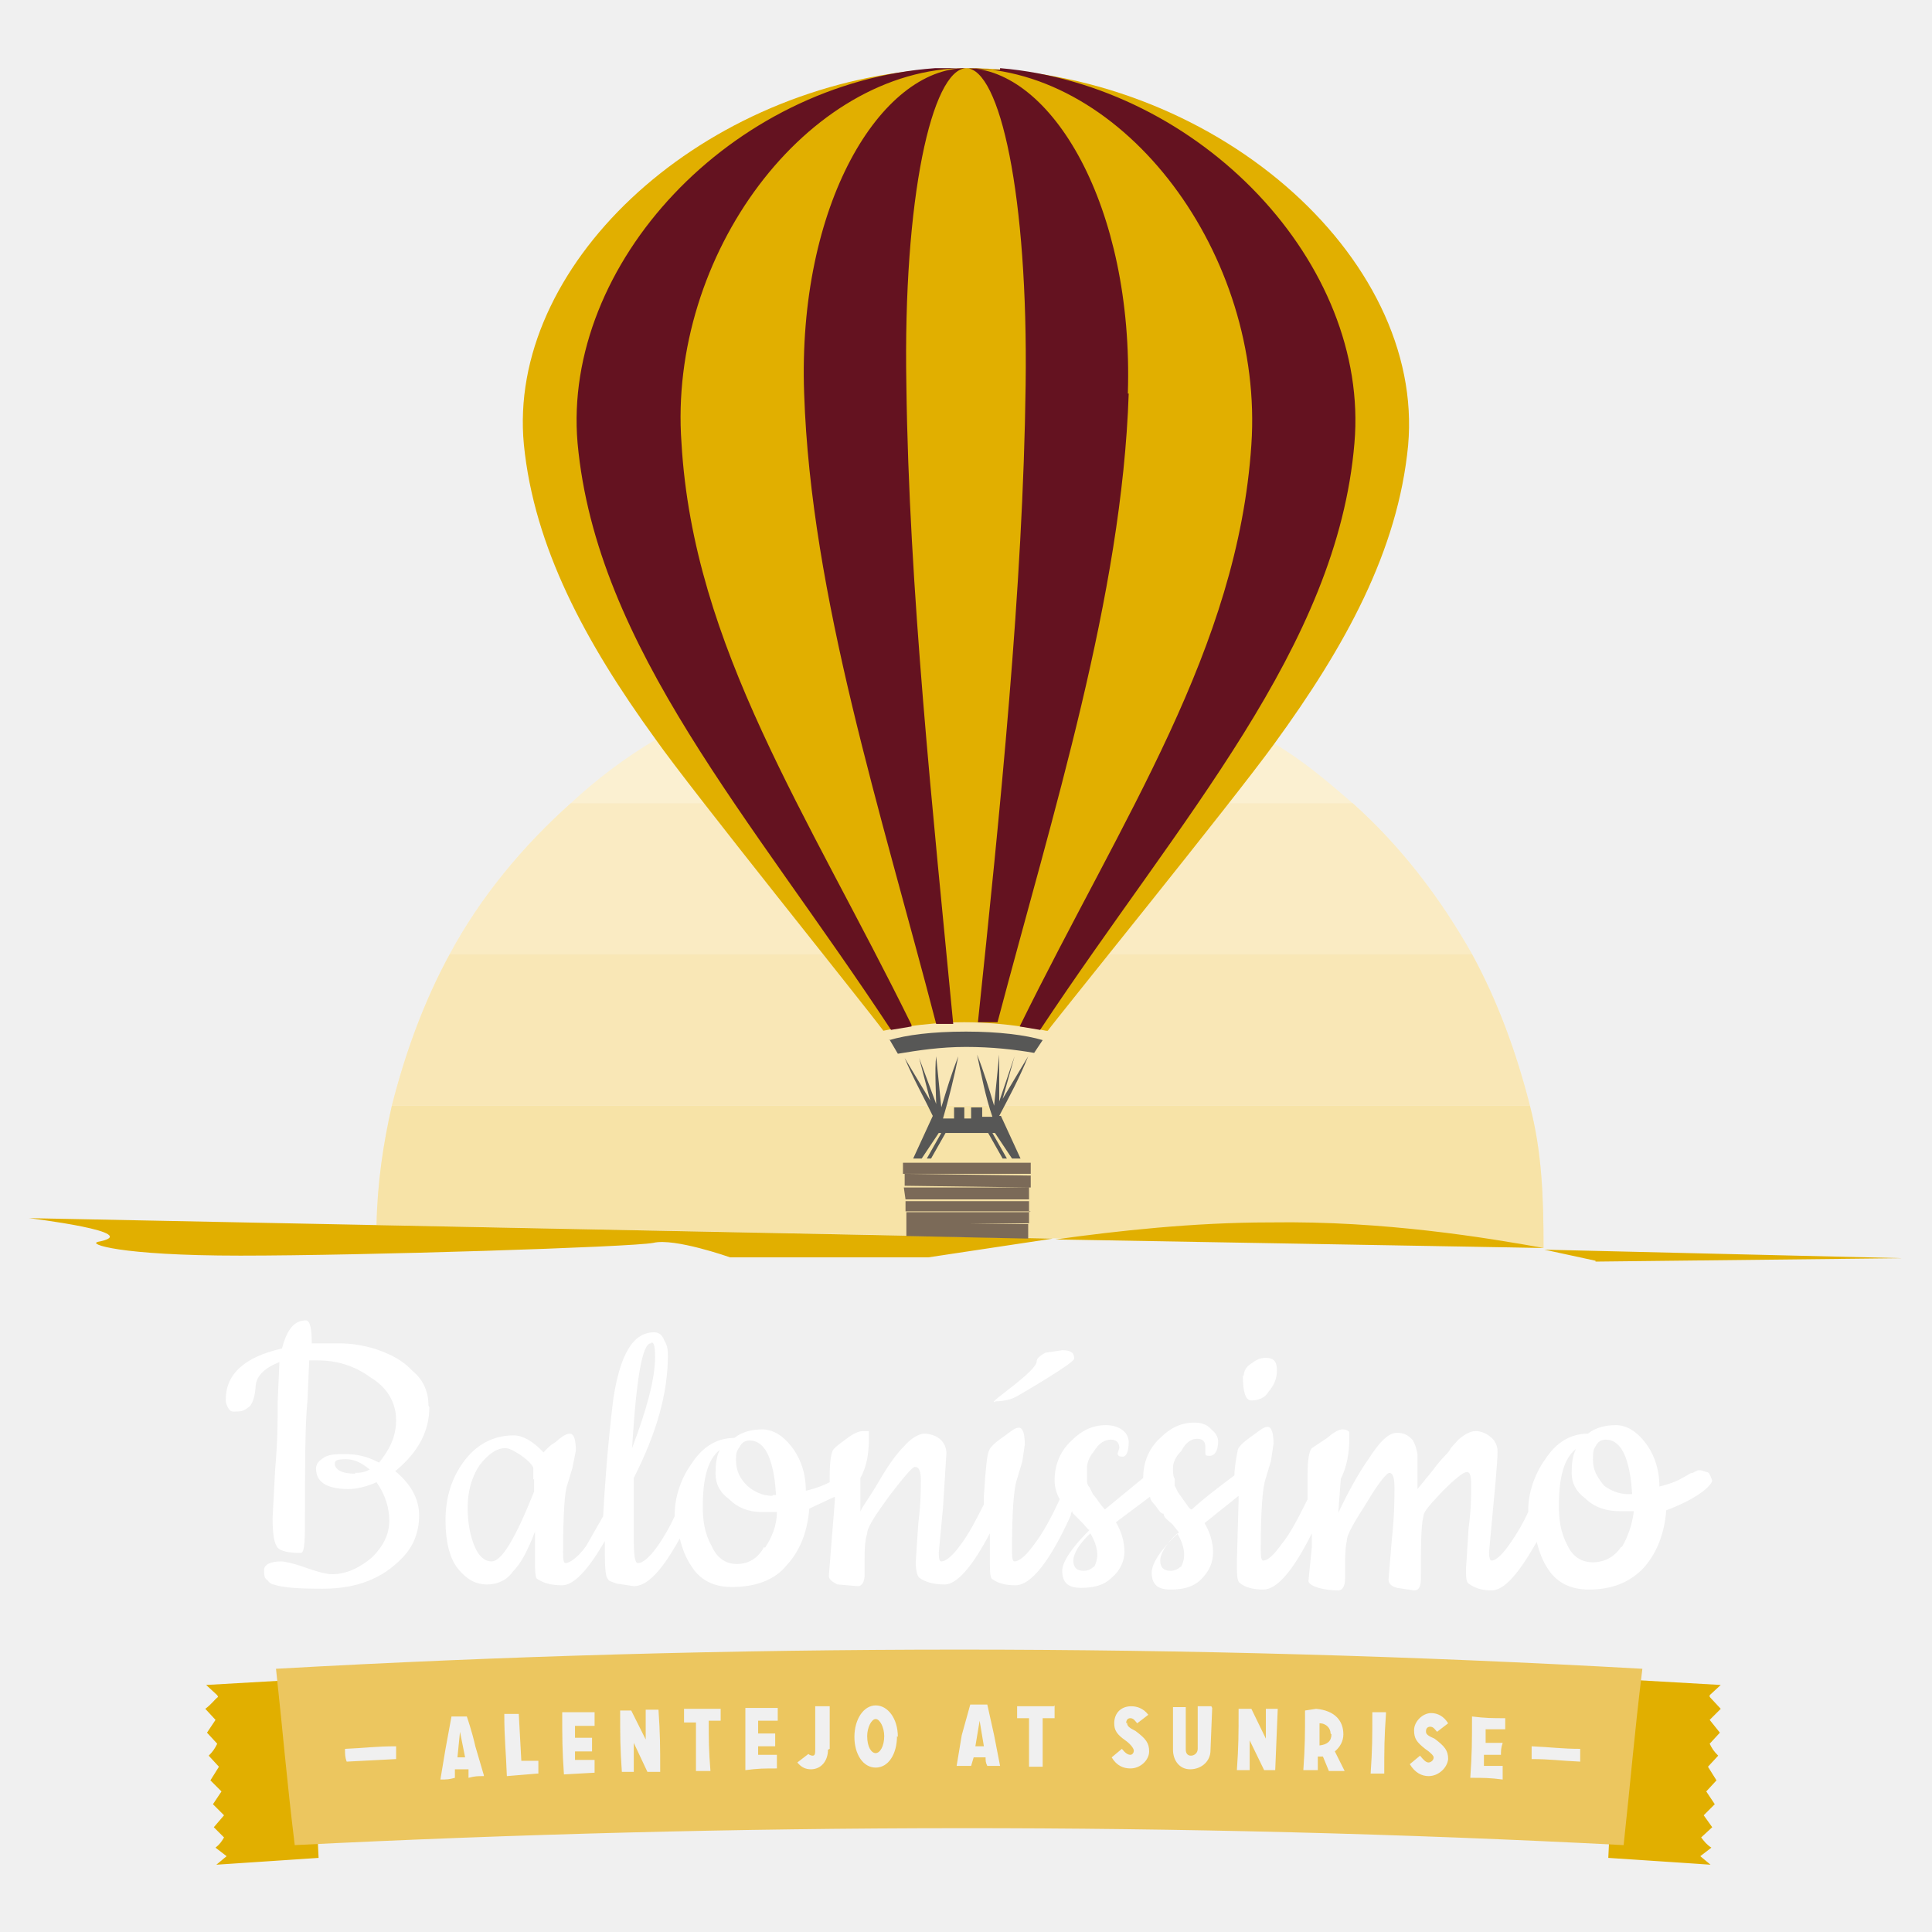
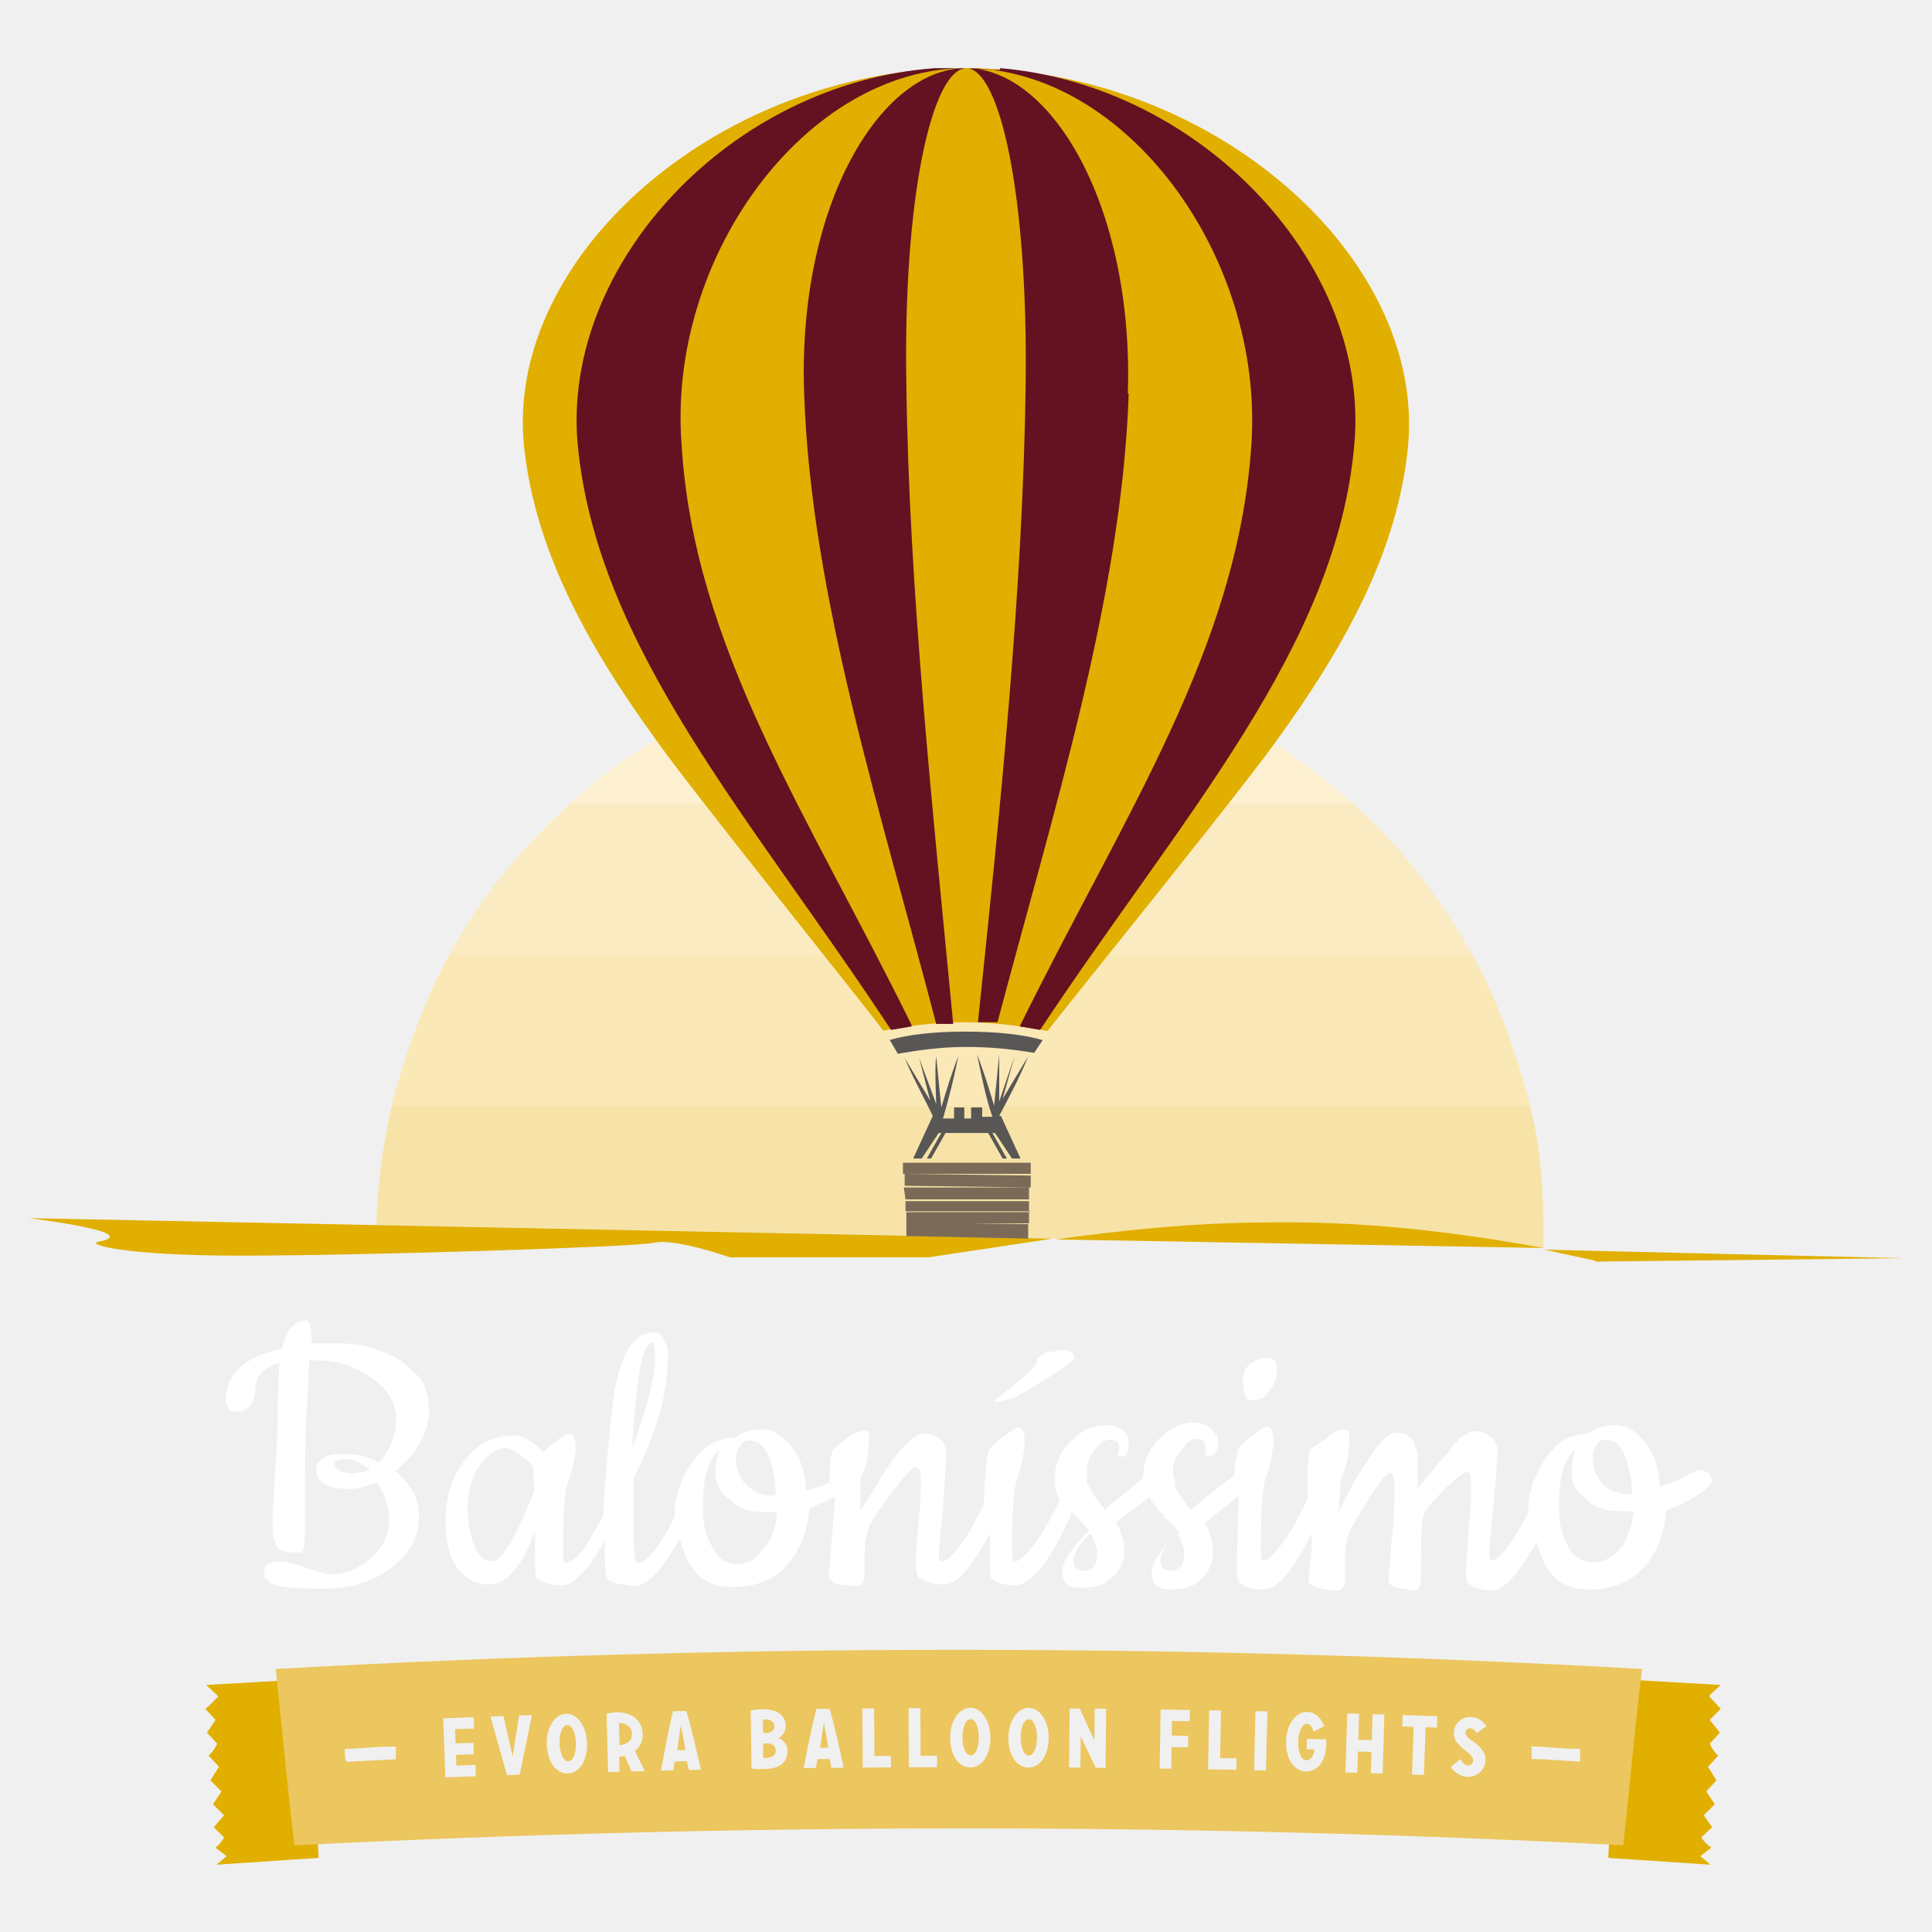
<svg xmlns="http://www.w3.org/2000/svg" viewBox="0 0 226.8 226.8">
-   <path d="M77 86.8c-3.7 2.2-7 4.7-10 7.5-5.6 5-10.6 11-14.2 17.7-3 5.5-5.2 11.5-6.8 17.8-1 4.4-1.7 9-1.8 14l137 2.7c0-6-.2-11.3-1.6-16.7-1.6-6.3-3.8-12.3-6.8-17.8-3.8-6.7-8.4-12.7-14-17.7-3-2.6-5.8-5-9.2-7v-.1L77 86.8z" fill="#fbf0d1" />
-   <path d="M44.2 143.8l137 2.7c0-6-.2-11.3-1.6-16.7H46c-1 4.4-1.7 9-1.8 14z" fill="#f7e3a7" />
-   <path d="M52.8 112c-3 5.5-5.2 11.5-6.8 17.8h133.6c-1.6-6.3-3.8-12.3-6.8-17.8z" fill="#f9e7b6" />
-   <path d="M158.8 94.3H67c-5.6 5-10.6 11-14.2 17.7h120c-3.8-6.7-8.4-12.7-14-17.7z" fill="#faebc3" />
-   <path d="M50.3 165c0-1.6-.6-3-1.8-4-1.2-1.3-2.6-2-4.3-2.6-1.6-.5-3-.7-4.4-.7h-3.2c0-1.7-.2-2.7-.7-2.7-1.3 0-2.2 1-2.8 3.3-4.4 1-6.6 3-6.6 6 0 .2 0 .5.3 1s.5.4 1 .4c.7 0 1-.2 1.5-.6.3-.3.6-1 .7-2.2 0-1.3 1-2.3 2.8-3l-.2 4.6c0 2 0 4.7-.3 8l-.3 5.7c0 2 .2 3 .6 3.5.4.4 1.3.6 2.7.6.4 0 .5-1 .5-3.6 0-6.5 0-11.3.3-14.4l.2-4.6h1c2.2 0 4.3.6 6.2 2 2 1.2 3 3 3 5s-.8 3.5-2 5c-1.5-.8-2.7-1-4-1-1 0-2 0-2.6.5-.5.3-.8.7-.8 1.2 0 1.6 1.3 2.4 3.8 2.4 1 0 2.2-.3 3.3-.8 1 1.4 1.5 3 1.5 4.5 0 1.6-.7 3-2 4.3-1.4 1.2-3 2-4.7 2-.7 0-1.8-.3-3.2-.8-1.4-.5-2.4-.7-2.8-.7-1.3 0-2 .4-2 1 0 .5 0 1 .4 1.2.2.3.5.5.7.5 1.2.4 3 .5 5.8.5 4 0 7-1.2 9.3-3.6 1.3-1.3 2-3 2-5s-1-3.7-2.8-5.2c2.8-2.3 4-4.8 4-7.5zm-8.6 8c-1.6 0-2.4-.5-2.4-1.2 0-.4.4-.5 1.3-.5 1 0 1.8.4 2.8 1.2-.5.3-1 .4-1.7.4zm75-8.4c-.6 0 5-3.6 5-4.8 0-.3.3-.6 1-1l2-.3c1 0 1.4.3 1.4 1 0 .5-6 4-6.7 4.4-.5.3-1.4.6-2.5.6zm29.3-3c0-.7.3-1.2 1-1.6.5-.4 1-.6 1.6-.6 1 0 1.3.5 1.3 1.5s-.4 1.8-1 2.5c-.4.7-1.2 1-2 1-.7 0-1-1-1-3zm53.7 11h-.4l-.6.3c-.3 0-.6.3-1.2.6-.5.3-1.4.7-2.7 1 0-2-.6-3.8-1.7-5.2-1-1.3-2.2-2-3.4-2-1.3 0-2.4.3-3.3 1-2 0-3.7 1-5 3-1.3 1.8-2 4-2 6v.2c-.6 1.3-1.3 2.5-2 3.5-1 1.5-1.8 2.2-2.3 2.2-.2 0-.3-.4-.3-1l.5-5.4s.5-5 .5-6.4c0-.7-.3-1.3-.8-1.7-.6-.5-1.2-.7-1.8-.7-.6 0-1.3.4-2 1-.4.5-.8.8-1 1.2-.2.4-1 1-2 2.4l-1.8 2.2v-4.1s-.2-1.3-.7-1.8c-.5-.5-1-.7-1.7-.7-1 0-2 1-3.3 3-.7 1-2 3-3.6 6.4l.3-4c.7-1.4 1-3 1-4.8v-.7c-.2-.2-.4-.3-.8-.3s-1 .3-1.8 1L154 170c-.3.3-.5 1.3-.5 3v3c-1 2-2 4-3 5.2-1 1.4-1.7 2-2.2 2-.2 0-.3-.3-.3-1.2 0-4.6.2-7.4.6-8.5l.6-2 .3-2c0-1.2-.2-2-.7-2-.5 0-1 .5-2 1.2s-1.4 1.2-1.5 1.5c0 .2-.3 1.2-.4 3-2 1.5-3.7 2.8-5 4-.2 0-.4-.3-.6-.6l-.5-.7-.5-.7-.4-.8v-.8c-.2-.3-.2-.8-.2-1.3 0-.6.3-1.3 1-2 .5-1 1.2-1.4 1.8-1.4.7 0 1 .3 1 1v.6c0 .3 0 .4.5.4.6 0 1-.6 1-1.7 0-.5-.3-1-.8-1.4-.5-.6-1.2-.8-2-.8-1.5 0-2.8.6-4 1.8-1.3 1.2-2 2.8-2 4.7l-4.5 3.7-.5-.6-.5-.7-.4-.5-.4-.8c-.2-.2-.3-.5-.3-.8v-1.4c0-.6.2-1.3.8-2 .6-1 1.3-1.4 2-1.4.6 0 1 .3 1 1l-.2.6c0 .3.2.4.6.4.4 0 .7-.6.7-1.7 0-.5-.2-1-.7-1.4-.5-.4-1.2-.6-2-.6-1.5 0-2.8.6-4 1.8-1.3 1.2-2 2.8-2 4.7 0 .7.2 1.5.6 2.2-1 2.2-2 4-3 5.3-1 1.4-1.8 2-2.3 2-.2 0-.3-.3-.3-1.2 0-4.6.2-7.4.6-8.5l.6-2 .3-2c0-1.2-.2-2-.7-2-.5 0-1 .5-2 1.2s-1.4 1.2-1.5 1.5c-.2.3-.4 2-.6 5.3v1c-1 2-1.8 3.5-2.7 4.7-1 1.4-1.8 2-2.3 2-.2 0-.3-.3-.3-1l.5-5.3.4-6.4c0-.7-.3-1.3-.8-1.7-.5-.4-1.2-.6-1.8-.6-.6 0-1.5.5-2.3 1.4-1 1-2 2.4-3.2 4.5-1.2 2-2 3-2 3.3v-4c.8-1.4 1-3 1-4.8v-.7h-.7c-.4 0-1 .2-1.8.8-.8.6-1.4 1-1.7 1.4-.2.3-.4 1.3-.4 3v.8c-.6.3-1.5.7-2.8 1 0-2-.6-3.8-1.7-5.2-1-1.3-2.2-2-3.4-2-1.3 0-2.4.3-3.3 1-2 0-3.7 1-5 3-1.3 1.8-2 4-2 6v.2c-.6 1.3-1.3 2.5-2 3.5-1 1.4-1.8 2-2.3 2-.4 0-.5-1-.5-3v-7c2.7-5.3 4-10 4-14.3 0-.6 0-1.2-.4-1.8-.2-.6-.6-1-1.2-1-2.5 0-4 2.6-4.8 7.8-.7 5.7-1 10.3-1.2 13.8l-2 3.5c-1 1.4-2 2-2.4 2-.2 0-.3-.3-.3-1.2 0-4.6.2-7.3.5-8l.6-2 .4-2c0-1.2-.2-2-.7-2-.5 0-1 .4-1.7 1-.7.4-1 .8-1.4 1.2-1.3-1.4-2.5-2-3.5-2-2.3 0-4.3 1-5.8 3s-2.2 4.3-2.2 7c0 2.5.5 4.5 1.5 5.7 1 1.2 2 1.8 3.4 1.8 1.2 0 2.3-.5 3-1.5 1-1 1.8-2.6 2.6-4.7v3.8s0 1.5.2 1.7c.7.5 1.6.8 3 .8 1.3 0 3-1.7 5-5.2 0 2.7 0 4.2.4 4.5 0 .2.5.3 1 .5l2 .3c1.6 0 3.3-1.8 5.4-5.6.3 1.2.7 2.3 1.4 3.3 1 1.6 2.6 2.4 4.7 2.4 2.8 0 5-.8 6.4-2.5 1.6-1.7 2.5-4 2.7-6.7l3-1.4v.5l-.4 5-.3 3.8c0 .4.4.7 1 1l2.4.2c.5 0 .8-.5.8-1.4V183c0-1 0-2 .3-3 0-.7 1-2.2 2.6-4.4 1.7-2.2 2.7-3.4 3-3.4.5 0 .7.5.7 1.6 0 1 0 2.7-.3 5l-.3 4.6c0 1 .2 1.6.4 1.8.7.5 1.6.8 3 .8s3.2-2 5.3-6v2.8c0 1.4 0 2.2.2 2.5.6.5 1.5.8 2.8.8 1.8 0 4-2.7 6.5-8.2 0-.2 0-.3.2-.5v.2l1 1c.5.5.8 1 1 1-2.2 2.2-3.2 3.8-3.2 4.8 0 1.4.7 2 2.2 2 1.5 0 2.7-.3 3.6-1.2 1-.8 1.5-2 1.5-3 0-1.3-.4-2.5-1-3.5l4-3c0 .3.3.7.6 1 .4.5.6 1 1 1 0 .4.4.7 1 1.2l.8 1c-2.2 2-3.2 3.7-3.2 4.7 0 1.4.7 2 2.2 2 1.5 0 2.7-.3 3.6-1.2 1-1 1.4-2 1.4-3.2 0-1.2-.4-2.4-1-3.4l4-3.2v.6l-.2 7c0 1.5 0 2.3.3 2.6.6.5 1.5.8 2.8.8 1.6 0 3.5-2.2 5.7-6.6v1.6l-.4 4c0 .3.5.6 1.2.8.7.2 1.5.3 2.3.3.5 0 .8-.5.8-1.4v-1.4c0-1 0-2 .2-3 0-.8 1-2.4 2.4-4.6 1.3-2.2 2.3-3.4 2.6-3.4.4 0 .6.6.6 1.7 0 1.2 0 3.2-.3 6l-.4 4.8c0 .5.3.8 1 1l2 .3c.6 0 .8-.5.8-1.4 0-3.8 0-6.2.3-7.3 0-.6 1-1.6 2.3-3 1.4-1.4 2.4-2.2 2.8-2.2.4 0 .5.5.5 1.6 0 1.2 0 2.8-.3 5l-.3 4.7c0 1 0 1.6.3 1.8.7.5 1.5.8 2.7.8 1.5 0 3.2-2 5.3-5.7.3 1.2.7 2.3 1.4 3.3 1 1.5 2.6 2.3 4.7 2.3 3 0 5-1 6.5-2.6 1.5-1.7 2.4-4 2.6-6.7 1.6-.6 3-1.3 4-2s1.4-1.3 1.4-1.5c-.3-.8-.4-1-.7-1zm-123.2-15c.3 0 .4.6.4 1.7 0 2.6-1 6.2-2.7 10.7.5-8.2 1.2-12.3 2.2-12.3zm-13.8 16v1.5c-2.2 5.5-3.8 8.2-5 8.2-.8 0-1.5-.6-2-1.8-.5-1.2-.8-2.7-.8-4.5 0-1.8.4-3.5 1.4-5 1-1.3 2-2 3-2 .5 0 1 .3 1.8.8.7.5 1.3 1 1.5 1.5v1.4zm27 8c-.7 1.3-1.8 2-3.2 2-1.4 0-2.4-.8-3-2.2-.8-1.4-1-3-1-4.5 0-3.4.6-5.6 2-6.7-.4.8-.5 1.7-.5 2.8 0 1.2.5 2.2 1.6 3 1 1 2.3 1.5 3.8 1.5h1.8c0 1.6-.6 3-1.4 4.2zm1-6c-1.2 0-2.2-.5-3-1.2-.8-.8-1.3-1.7-1.3-3 0-.6 0-1 .4-1.5.3-.6.7-.8 1.2-.8 1 0 1.8.7 2.3 2 .5 1.3.7 2.8.8 4.4h-.4zm37.7 8.3c-.3.3-.7.5-1.2.5-.8 0-1.2-.4-1.2-1.2 0-.8.7-2 2-3.2 1 1.7 1 3 .4 4zm10.2 0c-.3.3-.7.5-1.2.5-.8 0-1.2-.4-1.2-1.2 0-.8.7-2 2-3.2 1 1.7 1 3 .4 4zm51.7-2.3c-.8 1.2-2 1.8-3.3 1.8-1.4 0-2.4-.7-3-2-.8-1.5-1-3-1-4.6 0-3.4.6-5.6 2-6.7-.4.8-.5 1.7-.5 2.8 0 1.2.5 2.2 1.6 3 1 1 2.4 1.5 4 1.5h1.7c-.2 1.6-.7 3-1.4 4.2zm.8-6.2c-1 0-2-.4-2.8-1-.8-1-1.3-1.8-1.3-3 0-.7 0-1.2.3-1.6.3-.6.7-.8 1.2-.8 1 0 1.8.7 2.3 2 .5 1.3.7 2.8.8 4.4z" fill="#fff" />
-   <path d="M200.7 199l1.3-1.2-12.2-.7-1 21 12 .8-1.2-1 1.3-1c-.6-.4-.8-.7-1.2-1.2l1.3-1.2-1-1.4 1.3-1.3-1-1.5 1.2-1.3-1-1.6 1.2-1.3c-.5-.5-.7-.8-1-1.4l1.2-1.3-1.2-1.5 1.3-1.3-1.3-1.4zm-175.2 0l-1.3-1.2 12.2-.7 1 21-12 .8 1.2-1-1.3-1c.5-.4.7-.7 1-1.2l-1.2-1.2 1.2-1.4-1.3-1.3 1-1.5-1.3-1.3 1-1.6-1.2-1.3c.5-.5.7-.8 1-1.4l-1.2-1.3 1-1.5-1.2-1.3c.8-.6 1-1 1.5-1.4z" fill="#e1af00" />
-   <path d="M156.3 203.6c0 .8-.5 1.2-1.4 1.3v-2.6c.8 0 1.3.6 1.3 1.2zm-41.8 1.4h1l-.5-3zm-11.7-3.2c-.5 0-1 1-1 2 0 1.3.5 2 1 2s1-.8 1-2c0-1-.5-2-1-2zm-49 4.5h.8l-.6-3-.3 3zm139-10.4c-1 8.2-1.3 12.4-2.2 20.7-52-2.7-104-2.6-156 0-1-8.2-1.3-12.4-2.2-20.7 53.5-3 107-3 160.4 0zM46.5 206.4V205c-2.4 0-3.6.2-6 .3 0 .6 0 1 .2 1.5l5.8-.3zm10.3 2l-1-3.4c-.4-1.8-1-3.5-1-3.5H53l-.7 3.8-.6 3.6c.7 0 1 0 1.7-.2v-1H55v1c.8-.2 1-.2 1.8-.2zm6.4-.2v-1.5h-2l-.3-5.5h-1.7c0 3 .2 4.4.3 7.3l3.6-.3zm6.6-.2v-1.4h-2.3v-1h2V204h-2v-1.4h2.3V201H66c0 3 0 4.4.2 7.3l3.6-.2zm7.7 0c0-3 0-4.4-.2-7.3h-1.5v3.5l-1.7-3.4h-1.3c0 3 0 4.3.2 7.2h1.4v-3.4L76 208zm5.7-6h1.4v-1.4h-4.3v1.6h1.4v5.7h1.7c-.2-2.5-.2-3.7-.2-6zm8 5.6V206H89v-1h2v-1.5h-2V202h2.3v-1.5h-3.8v7.3c1.5-.2 2.2-.2 3.8-.2zm6.2-2.3v-5h-1.7v5c0 .5 0 .8-.3.8 0 0-.3 0-.5-.2l-1.3 1c.5.6 1 .8 1.6.8 1.2 0 2-1 2-2.3zm8-1.4c0-2.2-1.2-3.7-2.6-3.7-1.4 0-2.5 1.6-2.5 3.7 0 2 1 3.6 2.5 3.6s2.5-1.6 2.5-3.7zm12 3.4l-.7-3.6-.8-3.6h-2l-1 3.6-.6 3.6h1.7l.3-1h1.4c0 .4 0 .6.2 1h1.4zm6.3-7h-4.3v1.4h1.4v5.7h1.6v-5.7h1.4v-1.5zm8.5 2c0-.4.2-.6.5-.6.4 0 .6.4.8.6l1.3-1c-.6-.8-1.4-1-2-1-1.2 0-2 .8-2 2 0 .8.3 1.3 1.3 2 .7.5 1 1 1 1.2 0 .3-.2.5-.4.5-.3 0-.6-.2-1-.7l-1.2 1c.6 1 1.4 1.3 2.2 1.3 1.2 0 2.2-1 2.2-2s-.4-1.5-1.6-2.4c-.8-.4-1-.6-1-1zm10-2h-1.6v5c0 .5-.4.8-.8.8s-.6-.3-.6-.7v-5h-1.5v5c0 1.3.8 2.3 2 2.3 1.4 0 2.4-1 2.4-2.2l.2-5zm8 .3h-1.6v3.5l-1.7-3.5h-1.5c0 3 0 4.3-.2 7.2h1.5v-3.5l1.7 3.5h1.3l.3-7.3zm7.7 7.4l-1.2-2.4c.6-.5 1-1.2 1-2 0-1.6-1-2.8-3.2-3l-1.3.2c0 2.8 0 4.2-.2 7h1.7v-1.6h.6l.7 1.7h2zm4.8-7h-1.6c0 3 0 4.3-.2 7.2h1.6c0-2.8 0-4.2.2-7zm4.7 2.2c0-.3.2-.5.5-.5.4 0 .6.4.8.6l1.3-1c-.5-.8-1.2-1.2-2-1.2-1 0-2 1-2 2s.3 1.4 1.3 2.2c.6.4 1 .8 1 1 0 .4-.4.6-.6.6-.3 0-.6-.3-1-.8l-1.2 1c.6 1 1.4 1.4 2.2 1.4 1.2 0 2.2-1 2.3-2 0-1-.4-1.5-1.6-2.4-.7-.3-1-.5-1-.8zm9.4-1.5c-1.6 0-2.4 0-4-.2 0 3 0 4.3-.2 7.2 1.5 0 2.3 0 3.8.2v-1.6h-2.2V206h2c0-.5 0-.8.2-1.4h-2V203h2.3v-1.5zm8.8 3.6c-2.3 0-3.5-.2-5.8-.3v1.5c2.2 0 3.4.2 5.7.3v-1.5z" fill="#ecc65f" />
-   <path d="M187.3 148l-6-1.3 42 1-36 .4zm-38.2-4.5c-9 0-18 1-25.2 2l57.3 1c-6.7-1.2-18.7-3.2-32-3zm-137.6 2.3c-1.2.2 2.3 1.6 16.7 1.6 14.5 0 46-1 48.5-1.5 2.5-.6 9 1.7 9 1.7H109l14.6-2.2L3.4 143s14 1.7 8 2.8z" fill="#e1af00" />
-   <path d="M106.2 139.2v-1.4l14.8.2v1.4zm0-1.4H121v-1.3h-15v1.3zm14.6 4.5V141h-14.5v1.2H121zm-14.6-1.5h14.6v-1.4h-14.7l.2 1.4zm.2 3l14.4-.2v-1.3h-14.4v1.4zm14.3 1.5v-1.6h-14.3v1.4l14.3.3z" fill="#7b6a58" />
-   <path d="M104.4 122l1 1.7c2.4-.4 5-.8 8-.8s5.7.3 8 .7l1-1.5c-2-.6-5.2-1-9-1-4 0-7 .4-9 1zm5.3 9h-.2l-2.3 5h1l2-3h.3l-1.7 3h.5l1.7-3h5l1.7 3h.5l-1.7-3h.3l2 3h1l-2.3-5h-.2c1.2-2.3 2.4-4.5 3.4-7l-3 5 1.4-5-1.8 5.3v-5.5l-.6 6c-.6-2-1.2-4-2-6 .5 2.4 1 5 1.8 7.3h-1.2V130H114v1.3h-.8V130H112v1.3h-1.3c.7-2.4 1.3-4.8 1.8-7.3-.8 2-1.4 4-2 6l-.6-6c-.2 1.4 0 5 0 5.6l-2-5.4 1.3 5-3-5c1 2.4 2.3 4.7 3.4 7z" fill="#575756" />
+   <path d="M77 86.8c-3.7 2.2-7 4.7-10 7.5-5.6 5-10.6 11-14.2 17.7-3 5.5-5.2 11.5-6.8 17.8-1 4.4-1.7 9-1.8 14l137 2.7c0-6-.2-11.3-1.6-16.7-1.6-6.3-3.8-12.3-6.8-17.8-3.8-6.7-8.4-12.7-14-17.7-3-2.6-5.8-5-9.2-7v-.1z" fill="#fcf0d1" />
+   <path d="M44.2 143.8l137 2.7c0-6-.2-11.3-1.6-16.7H46c-1 4.4-1.7 9-1.8 14" fill="#f7e3a7" />
+   <path d="M52.8 112c-3 5.5-5.2 11.5-6.8 17.8h133.6c-1.6-6.3-3.8-12.3-6.8-17.8z" fill="#fae8b6" />
+   <path d="M158.8 94.3H67c-5.6 5-10.6 11-14.2 17.7h120c-3.8-6.7-8.4-12.7-14-17.7" fill="#fbebc3" />
+   <path d="M191.1 175.4c-1 0-2-.4-2.8-1-.8-1-1.3-1.8-1.3-3 0-.7 0-1.2.3-1.6.3-.6.7-.8 1.2-.8 1 0 1.8.7 2.3 2 .5 1.3.7 2.8.8 4.4zm-.8 6.2c-.8 1.2-2 1.8-3.3 1.8-1.4 0-2.4-.7-3-2-.8-1.5-1-3-1-4.6 0-3.4.6-5.6 2-6.7-.4.8-.5 1.7-.5 2.8 0 1.2.5 2.2 1.6 3 1 1 2.4 1.5 4 1.5h1.7c-.2 1.6-.7 3-1.4 4.2zm-51.7 2.3c-.3.3-.7.5-1.2.5-.8 0-1.2-.4-1.2-1.2 0-.8.7-2 2-3.2 1 1.7 1 3 .4 4zm-10.2 0c-.3.3-.7.5-1.2.5-.8 0-1.2-.4-1.2-1.2 0-.8.7-2 2-3.2 1 1.7 1 3 .4 4zm-37.7-8.3c-1.2 0-2.2-.5-3-1.2-.8-.8-1.3-1.7-1.3-3 0-.6 0-1 .4-1.5.3-.6.7-.8 1.2-.8 1 0 1.8.7 2.3 2 .5 1.3.7 2.8.8 4.4h-.4zm-1 6c-.7 1.3-1.8 2-3.2 2-1.4 0-2.4-.8-3-2.2-.8-1.4-1-3-1-4.5 0-3.4.6-5.6 2-6.7-.4.8-.5 1.7-.5 2.8 0 1.2.5 2.2 1.6 3 1 1 2.3 1.5 3.8 1.5h1.8c0 1.6-.6 3-1.4 4.2zm-27-8v1.5c-2.2 5.5-3.8 8.2-5 8.2-.8 0-1.5-.6-2-1.8-.5-1.2-.8-2.7-.8-4.5 0-1.8.4-3.5 1.4-5 1-1.3 2-2 3-2 .5 0 1 .3 1.8.8.7.5 1.3 1 1.5 1.5v1.4zm13.8-16c.3 0 .4.6.4 1.7 0 2.6-1 6.2-2.7 10.7.5-8.2 1.2-12.3 2.2-12.3zm123.2 15h-.4l-.6.3c-.3 0-.6.3-1.2.6-.5.3-1.4.7-2.7 1 0-2-.6-3.8-1.7-5.2-1-1.3-2.2-2-3.4-2-1.3 0-2.4.3-3.3 1-2 0-3.7 1-5 3-1.3 1.8-2 4-2 6v.2c-.6 1.3-1.3 2.5-2 3.5-1 1.5-1.8 2.2-2.3 2.2-.2 0-.3-.4-.3-1l.5-5.4s.5-5 .5-6.4c0-.7-.3-1.3-.8-1.7-.6-.5-1.2-.7-1.8-.7-.6 0-1.3.4-2 1-.4.5-.8.8-1 1.2-.2.4-1 1-2 2.4l-1.8 2.2v-4.1s-.2-1.3-.7-1.8c-.5-.5-1-.7-1.7-.7-1 0-2 1-3.3 3-.7 1-2 3-3.6 6.4l.3-4c.7-1.4 1-3 1-4.8v-.7c-.2-.2-.4-.3-.8-.3s-1 .3-1.8 1L154 170c-.3.3-.5 1.3-.5 3v3c-1 2-2 4-3 5.2-1 1.4-1.7 2-2.2 2-.2 0-.3-.3-.3-1.2 0-4.6.2-7.4.6-8.5l.6-2 .3-2c0-1.2-.2-2-.7-2-.5 0-1 .5-2 1.2s-1.4 1.2-1.5 1.5c0 .2-.3 1.2-.4 3-2 1.5-3.7 2.8-5 4-.2 0-.4-.3-.6-.6l-.5-.7-.5-.7-.4-.8v-.8c-.2-.3-.2-.8-.2-1.3 0-.6.3-1.3 1-2 .5-1 1.2-1.4 1.8-1.4.7 0 1 .3 1 1v.6c0 .3 0 .4.5.4.6 0 1-.6 1-1.7 0-.5-.3-1-.8-1.4-.5-.6-1.2-.8-2-.8-1.5 0-2.8.6-4 1.8-1.3 1.2-2 2.8-2 4.7l-4.5 3.7-.5-.6-.5-.7-.4-.5-.4-.8c-.2-.2-.3-.5-.3-.8v-1.4c0-.6.2-1.3.8-2 .6-1 1.3-1.4 2-1.4.6 0 1 .3 1 1l-.2.6c0 .3.2.4.6.4.4 0 .7-.6.7-1.7 0-.5-.2-1-.7-1.4-.5-.4-1.2-.6-2-.6-1.5 0-2.8.6-4 1.8-1.3 1.2-2 2.8-2 4.7 0 .7.2 1.5.6 2.2-1 2.2-2 4-3 5.3-1 1.4-1.8 2-2.3 2-.2 0-.3-.3-.3-1.2 0-4.6.2-7.4.6-8.5l.6-2 .3-2c0-1.2-.2-2-.7-2-.5 0-1 .5-2 1.2s-1.4 1.2-1.5 1.5c-.2.3-.4 2-.6 5.3v1c-1 2-1.8 3.5-2.7 4.7-1 1.4-1.8 2-2.3 2-.2 0-.3-.3-.3-1l.5-5.3.4-6.4c0-.7-.3-1.3-.8-1.7-.5-.4-1.2-.6-1.8-.6-.6 0-1.5.5-2.3 1.4-1 1-2 2.4-3.2 4.5-1.2 2-2 3-2 3.3v-4c.8-1.4 1-3 1-4.8v-.7h-.7c-.4 0-1 .2-1.8.8-.8.6-1.4 1-1.7 1.4-.2.3-.4 1.3-.4 3v.8c-.6.3-1.5.7-2.8 1 0-2-.6-3.8-1.7-5.2-1-1.3-2.2-2-3.4-2-1.3 0-2.4.3-3.3 1-2 0-3.7 1-5 3-1.3 1.8-2 4-2 6v.2c-.6 1.3-1.3 2.5-2 3.5-1 1.4-1.8 2-2.3 2-.4 0-.5-1-.5-3v-7c2.7-5.3 4-10 4-14.3 0-.6 0-1.2-.4-1.8-.2-.6-.6-1-1.2-1-2.5 0-4 2.6-4.8 7.8-.7 5.7-1 10.3-1.2 13.8l-2 3.5c-1 1.4-2 2-2.4 2-.2 0-.3-.3-.3-1.2 0-4.6.2-7.3.5-8l.6-2 .4-2c0-1.2-.2-2-.7-2-.5 0-1 .4-1.7 1-.7.4-1 .8-1.4 1.2-1.3-1.4-2.5-2-3.5-2-2.3 0-4.3 1-5.8 3s-2.2 4.3-2.2 7c0 2.5.5 4.5 1.5 5.7 1 1.2 2 1.8 3.4 1.8 1.2 0 2.3-.5 3-1.5 1-1 1.8-2.6 2.6-4.7v3.8s0 1.5.2 1.7c.7.5 1.6.8 3 .8 1.3 0 3-1.7 5-5.2 0 2.7 0 4.2.4 4.5 0 .2.5.3 1 .5l2 .3c1.6 0 3.3-1.8 5.4-5.6.3 1.2.7 2.3 1.4 3.3 1 1.6 2.6 2.4 4.7 2.4 2.8 0 5-.8 6.4-2.5 1.6-1.7 2.5-4 2.7-6.7l3-1.4v.5l-.4 5-.3 3.8c0 .4.4.7 1 1l2.4.2c.5 0 .8-.5.8-1.4V183c0-1 0-2 .3-3 0-.7 1-2.2 2.6-4.4 1.7-2.2 2.7-3.4 3-3.4.5 0 .7.5.7 1.6 0 1 0 2.7-.3 5l-.3 4.6c0 1 .2 1.6.4 1.8.7.5 1.6.8 3 .8s3.2-2 5.3-6v2.8c0 1.4 0 2.2.2 2.5.6.5 1.5.8 2.8.8 1.8 0 4-2.7 6.5-8.2 0-.2 0-.3.2-.5v.2l1 1c.5.5.8 1 1 1-2.2 2.2-3.2 3.8-3.2 4.8 0 1.4.7 2 2.2 2 1.5 0 2.7-.3 3.6-1.2 1-.8 1.5-2 1.5-3 0-1.3-.4-2.5-1-3.5l4-3c0 .3.3.7.6 1 .4.5.6 1 1 1 0 .4.4.7 1 1.2l.8 1c-2.2 2-3.2 3.7-3.2 4.7 0 1.4.7 2 2.2 2 1.5 0 2.7-.3 3.6-1.2 1-1 1.4-2 1.4-3.2 0-1.2-.4-2.4-1-3.4l4-3.2v.6l-.2 7c0 1.5 0 2.3.3 2.6.6.5 1.5.8 2.8.8 1.6 0 3.5-2.2 5.7-6.6v1.6l-.4 4c0 .3.5.6 1.2.8.7.2 1.5.3 2.3.3.5 0 .8-.5.8-1.4v-1.4c0-1 0-2 .2-3 0-.8 1-2.4 2.4-4.6 1.3-2.2 2.3-3.4 2.6-3.4.4 0 .6.6.6 1.7 0 1.2 0 3.2-.3 6l-.4 4.8c0 .5.3.8 1 1l2 .3c.6 0 .8-.5.8-1.4 0-3.8 0-6.2.3-7.3 0-.6 1-1.6 2.3-3 1.4-1.4 2.4-2.2 2.8-2.2.4 0 .5.5.5 1.6 0 1.2 0 2.8-.3 5l-.3 4.7c0 1 0 1.6.3 1.8.7.5 1.5.8 2.7.8 1.5 0 3.2-2 5.3-5.7.3 1.2.7 2.3 1.4 3.3 1 1.5 2.6 2.3 4.7 2.3 3 0 5-1 6.5-2.6 1.5-1.7 2.4-4 2.6-6.7 1.6-.6 3-1.3 4-2s1.4-1.3 1.4-1.5c-.3-.8-.4-1-.7-1zm-53.7-11c0-.7.3-1.2 1-1.6.5-.4 1-.6 1.6-.6 1 0 1.3.5 1.3 1.5s-.4 1.8-1 2.5c-.4.7-1.2 1-2 1-.7 0-1-1-1-3zm-29.3 3c-.6 0 5-3.6 5-4.8 0-.3.3-.6 1-1l2-.3c1 0 1.4.3 1.4 1 0 .5-6 4-6.7 4.4-.5.3-1.4.6-2.5.6zm-75 8.4c-1.6 0-2.4-.5-2.4-1.2 0-.4.4-.5 1.3-.5 1 0 1.8.4 2.8 1.2-.5.3-1 .4-1.7.4zm8.6-8c0-1.6-.6-3-1.8-4-1.2-1.3-2.6-2-4.3-2.6-1.6-.5-3-.7-4.4-.7h-3.2c0-1.7-.2-2.7-.7-2.7-1.3 0-2.2 1-2.8 3.3-4.4 1-6.6 3-6.6 6 0 .2 0 .5.3 1s.5.4 1 .4c.7 0 1-.2 1.5-.6.3-.3.6-1 .7-2.2 0-1.3 1-2.3 2.8-3l-.2 4.6c0 2 0 4.7-.3 8l-.3 5.7c0 2 .2 3 .6 3.5.4.4 1.3.6 2.7.6.4 0 .5-1 .5-3.6 0-6.5 0-11.3.3-14.4l.2-4.6h1c2.2 0 4.3.6 6.2 2 2 1.2 3 3 3 5s-.8 3.5-2 5c-1.5-.8-2.7-1-4-1-1 0-2 0-2.6.5-.5.3-.8.7-.8 1.2 0 1.6 1.3 2.4 3.8 2.4 1 0 2.2-.3 3.3-.8 1 1.4 1.5 3 1.5 4.5 0 1.6-.7 3-2 4.3-1.4 1.2-3 2-4.7 2-.7 0-1.8-.3-3.2-.8-1.4-.5-2.4-.7-2.8-.7-1.3 0-2 .4-2 1 0 .5 0 1 .4 1.2.2.3.5.5.7.5 1.2.4 3 .5 5.8.5 4 0 7-1.2 9.3-3.6 1.3-1.3 2-3 2-5s-1-3.7-2.8-5.2c2.8-2.3 4-4.8 4-7.5z" fill="#fff" />
+   <path d="M25.5 199l-1.3-1.2 12.2-.7 1 21-12 .8 1.2-1-1.3-1c.5-.4.7-.7 1-1.2l-1.2-1.2 1.2-1.4-1.3-1.3 1-1.5-1.3-1.3 1-1.6-1.2-1.3c.5-.5.7-.8 1-1.4l-1.2-1.3 1-1.5-1.2-1.3c.8-.6 1-1 1.5-1.4zm175.2 0l1.3-1.2-12.2-.7-1 21 12 .8-1.2-1 1.3-1c-.6-.4-.8-.7-1.2-1.2l1.3-1.2-1-1.4 1.3-1.3-1-1.5 1.2-1.3-1-1.6 1.2-1.3c-.5-.5-.7-.8-1-1.4l1.2-1.3-1.2-1.5 1.3-1.3-1.3-1.4z" fill="#e1af00" />
+   <path d="M89.892 204.664c-.12.002-.228.014-.316.025l.025 1.68c.08.01.21 0 .28 0 .84-.02 1.19-.37 1.18-.91 0-.48-.4-.82-1.16-.81m-.02-1.2c.69-.01 1.03-.34 1.02-.82-.01-.47-.39-.8-1.07-.79-.11 0-.22.01-.28.02l.03 1.57c.09.01.23 0 .32 0m6.36 1.746l.97-.01c-.27-1.71-.51-2.89-.51-2.89s-.21 1.18-.45 2.9m-16.77.285l.97-.026c-.296-1.71-.55-2.88-.55-2.88s-.2 1.182-.42 2.902M66.58 202.5c-.545.017-.933.96-.896 2.167.04 1.19.467 2.106 1.03 2.09.565-.018.93-.96.897-2.15-.04-1.21-.48-2.13-1.025-2.11m6.14-.216h-.06l.07 2.596c.96-.13 1.473-.55 1.45-1.4-.017-.626-.577-1.226-1.46-1.2" fill="#ecc65e" />
+   <path d="M185.5 205.3v1.5c-2.3-.1-3.5-.3-5.7-.3V205c2.3.1 3.5.3 5.8.3zm-12.614-.932c1.117.876 1.532 1.418 1.498 2.3-.043 1.108-1.01 1.963-2.117 1.92-.723-.028-1.44-.423-1.978-1.167l1.16-.92c.25.5.56.74.86.75.33.02.61-.25.62-.59.01-.36-.32-.71-.93-1.18-.98-.77-1.36-1.3-1.33-2.12.04-1.03.93-1.85 2.03-1.81.61.03 1.25.33 1.8 1.07l-1.14.85c-.17-.26-.41-.58-.75-.59-.29-.01-.56.2-.57.53-.01.3.192.52.8.99m-4.147-1.59l-1.34-.05-.195 5.6-1.4-.05.192-5.592-1.34-.047.044-1.34 4.07.14zm-6.38 5.38l-1.388-.04.072-2.494-1.586-.043-.073 2.498-1.39-.04.21-6.93 1.39.04-.095 3.05 1.582.047.09-3.05 1.39.04zm-6.63-3.26c-.05 1.89-1.11 3.06-2.388 3.03-1.258-.03-2.385-1.29-2.324-3.63.05-1.88 1.15-3.4 2.51-3.37.82.02 1.58.6 1.976 1.69l-1.26.627c-.19-.67-.485-.916-.75-.92-.566-.02-1.026.91-1.055 2.02-.04 1.545.47 2.25.946 2.264.46.014.918-.5.968-1.27l-.92-.02.03-1.22 2.26.055c.02.25.026.48.02.76m-7.08 2.89l-1.394-.03.16-6.934 1.4.03zm-3.48-.074l-3.32-.06.134-6.933 1.387.027-.104 5.586 1.93.032zm-5.475-5.7l-2.08-.03-.027 1.706 1.94.03-.02 1.35-1.94-.03-.04 2.546-1.358-.02.11-6.934 3.44.053zm-9.87 5.466l-1.176-.01-1.747-3.7-.036 3.685-1.333-.01.06-6.935 1.2.01 1.72 3.75.03-3.738 1.34.01zm-9.065-.035c-1.396-.003-2.36-1.494-2.353-3.495.01-1.98 1.055-3.51 2.38-3.51 1.33.01 2.36 1.55 2.354 3.53-.01 2-.986 3.482-2.38 3.48m-6.82-.016c-1.4 0-2.37-1.485-2.37-3.486 0-1.98 1.04-3.52 2.365-3.52s2.363 1.535 2.363 3.516c0 2-.97 3.49-2.366 3.49m-7.21-.02l-.03-6.932 1.39-.008.02 5.59 1.93-.01.008 1.35zm-5.41.038l-.05-6.937 1.386-.01.04 5.585 1.93-.016.01 1.347zm-3.673.033l-.21-1.04-1.43.01-.186 1.04-1.44.017s.27-1.43.686-3.45c.39-1.88.81-3.5.81-3.5l1.563-.016s.45 1.61.88 3.49c.46 2.006.76 3.43.76 3.43zm-7.78.14c-.58.01-1.13-.004-1.6-.06l-.104-6.82c.578-.1 1.04-.132 1.45-.14 1.72-.025 2.65.76 2.665 1.95.01.646-.34 1.147-.84 1.43.65.25 1.05.848 1.06 1.5.02 1.2-.8 2.1-2.63 2.13m-8.967.128l-.22-1.04-1.43.033-.176 1.044-1.44.03s.255-1.43.646-3.454c.366-1.89.766-3.516.766-3.516l1.563-.04s.47 1.606.92 3.48c.48 2 .8 3.42.8 3.42zm-6.72.16l-.81-1.836c-.19.068-.444.1-.65.11l.044 1.765-1.34.03-.18-6.84c.286-.067.74-.16 1.155-.17 1.83-.05 3.053.98 3.1 2.544.02.783-.33 1.536-.92 2.007l1.15 2.35zm-7.48.24c-1.4.04-2.41-1.417-2.473-3.418-.06-1.98.93-3.55 2.26-3.59 1.32-.04 2.41 1.46 2.47 3.44.06 2-.866 3.514-2.26 3.56m-5.65.15l-1.502.05-1.926-6.878 1.523-.052 1.08 4.74.75-4.8 1.52-.055zm-8.72.32l-.26-6.93 3.58-.14.05 1.336-2.23.08.064 1.665 2.093-.08.05 1.348-2.098.08.045 1.25 2.23-.09.05 1.34zm-5.82-2.23v.1l-5.8.3c-.2-.5-.2-.9-.2-1.5 2.4-.1 3.6-.3 6-.3zm-14.1-10.5c.9 8.3 1.2 12.5 2.2 20.7 52-2.6 104-2.7 156 0 .9-8.3 1.2-12.5 2.2-20.7-53.4-3-106.9-3-160.4 0" fill="#ecc65e" />
+   <path d="M120.783 201.824c-.545-.002-.964.927-.97 2.136-.005 1.19.388 2.12.953 2.124.565.002.965-.928.97-2.116.005-1.21-.408-2.142-.953-2.144m-6.84-.014c-.545 0-.96.93-.96 2.14 0 1.19.396 2.12.96 2.12.565 0 .96-.93.96-2.12 0-1.208-.415-2.14-.96-2.14" fill="#ecc65e" />
+   <path d="M11.5 145.8c-1.2.2 2.3 1.6 16.7 1.6 14.5 0 46-1 48.5-1.5 2.5-.6 9 1.7 9 1.7H109l14.6-2.2L3.4 143s14 1.7 8 2.8zm137.6-2.3c-9 0-18 1-25.2 2l57.3 1c-6.7-1.2-18.7-3.2-32-3zm38.2 4.5l-6-1.3 42 1-36 .4z" fill="#e1af00" />
+   <path d="M120.7 145.3v-1.6h-14.3v1.4l14.3.3zm-14.3-1.5l14.4-.2v-1.3h-14.4v1.4zm-.2-3h14.6v-1.4h-14.7l.2 1.4zm14.6 1.5V141h-14.5v1.2H121zm-14.6-4.5H121v-1.3h-15v1.3zm0 1.4v-1.4l14.8.2v1.4z" fill="#7b6a58" />
+   <path d="M109.7 131h-.2l-2.3 5h1l2-3h.3l-1.7 3h.5l1.7-3h5l1.7 3h.5l-1.7-3h.3l2 3h1l-2.3-5h-.2c1.2-2.3 2.4-4.5 3.4-7l-3 5 1.4-5-1.8 5.3v-5.5l-.6 6c-.6-2-1.2-4-2-6 .5 2.4 1 5 1.8 7.3h-1.2V130H114v1.3h-.8V130H112v1.3h-1.3c.7-2.4 1.3-4.8 1.8-7.3-.8 2-1.4 4-2 6l-.6-6c-.2 1.4 0 5 0 5.6l-2-5.4 1.3 5-3-5c1 2.4 2.3 4.7 3.4 7zm-5.3-9l1 1.7c2.4-.4 5-.8 8-.8s5.7.3 8 .7l1-1.5c-2-.6-5.2-1-9-1-4 0-7 .4-9 1z" fill="#585756" />
  <path d="M123 121c1-1.4 21.6-26.8 26.6-33.7 8.3-11.4 14.5-22.6 15.7-35 2-22.2-23-44.3-52-44.3l-5 .2c-26.8 2.4-48.8 23.2-46.8 44 1.2 12 7.2 23.2 15.4 34.5 4.2 6 24.5 31.2 26.8 34.3 0 0 4.5-1 9.5-1s9.6 1 9.6 1z" fill="#e1af00" />
-   <path d="M107 120.5l-2.4.4C88.2 96 70 76 67.8 52c-1.8-21 18-42.3 42-44h3.6C94.7 8 78.4 30 80 52c1.4 24 14.8 43.5 27 68.3zM113.4 8c-10 0-19.8 16-19 38.2.8 23.8 9 49 15.5 74h2c-2.4-25-5.2-51.2-5.5-75-.4-22 3-37 7-37.2zm19 38.2c.7-22-9-38.2-19-38.2 4 0 7.3 15 7 37.2-.3 23.8-3 50-5.6 74.8h2.3c6.5-24.6 14.6-50 15.4-73.8zm-15-38h-1l-3-.2c18.7 0 35 22 33.5 44.2-1.6 24-15 43.5-27.2 68.3l2.4.4C138.6 96 157 76 159 52c1.8-21-18-42-41.6-44z" fill="#641220" />
+   <path d="M117.4 8.2h-1l-3-.2c18.7 0 35 22 33.5 44.2-1.6 24-15 43.5-27.2 68.3l2.4.4C138.6 96 157 76 159 52c1.8-21-18-42-41.6-44zm15 38c.7-22-9-38.2-19-38.2 4 0 7.3 15 7 37.2-.3 23.8-3 50-5.6 74.8h2.3c6.5-24.6 14.6-50 15.4-73.8zM113.4 8c-10 0-19.8 16-19 38.2.8 23.8 9 49 15.5 74h2c-2.4-25-5.2-51.2-5.5-75-.4-22 3-37 7-37.2M107 120.5l-2.4.4C88.2 96 70 76 67.8 52c-1.8-21 18-42.3 42-44h3.6C94.7 8 78.4 30 80 52c1.4 24 14.8 43.5 27 68.3z" fill="#641221" />
</svg>
